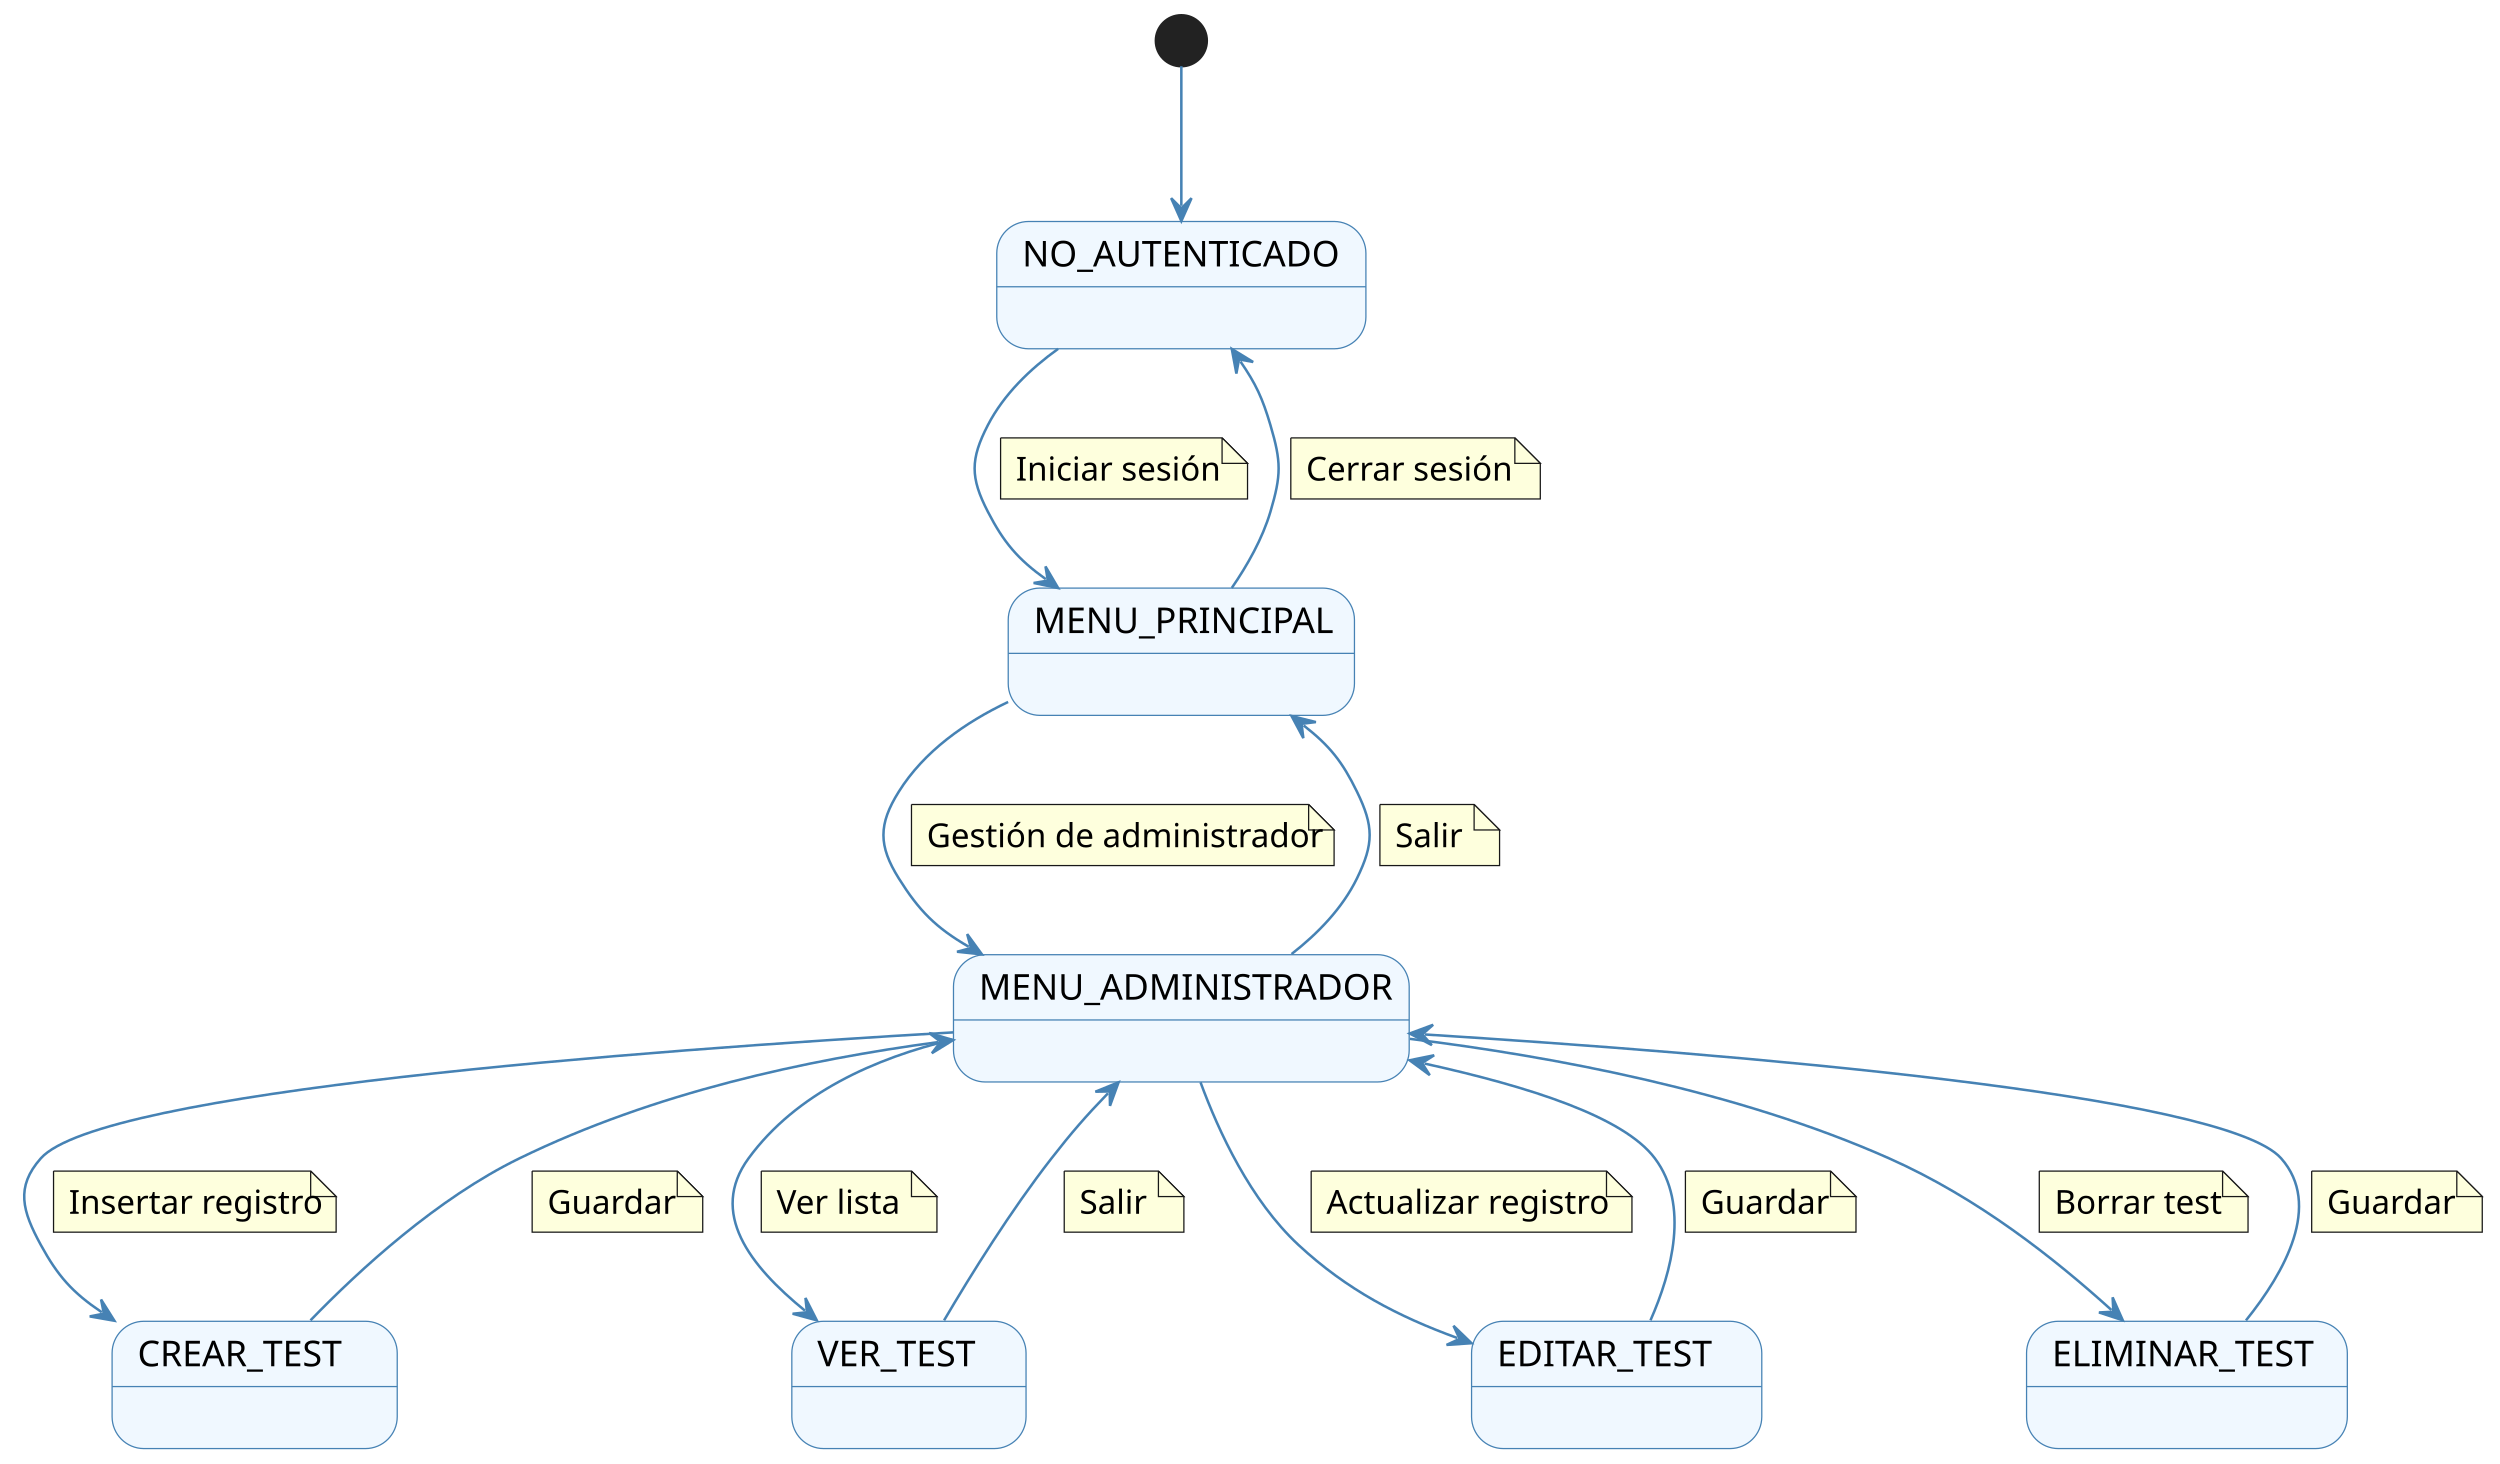
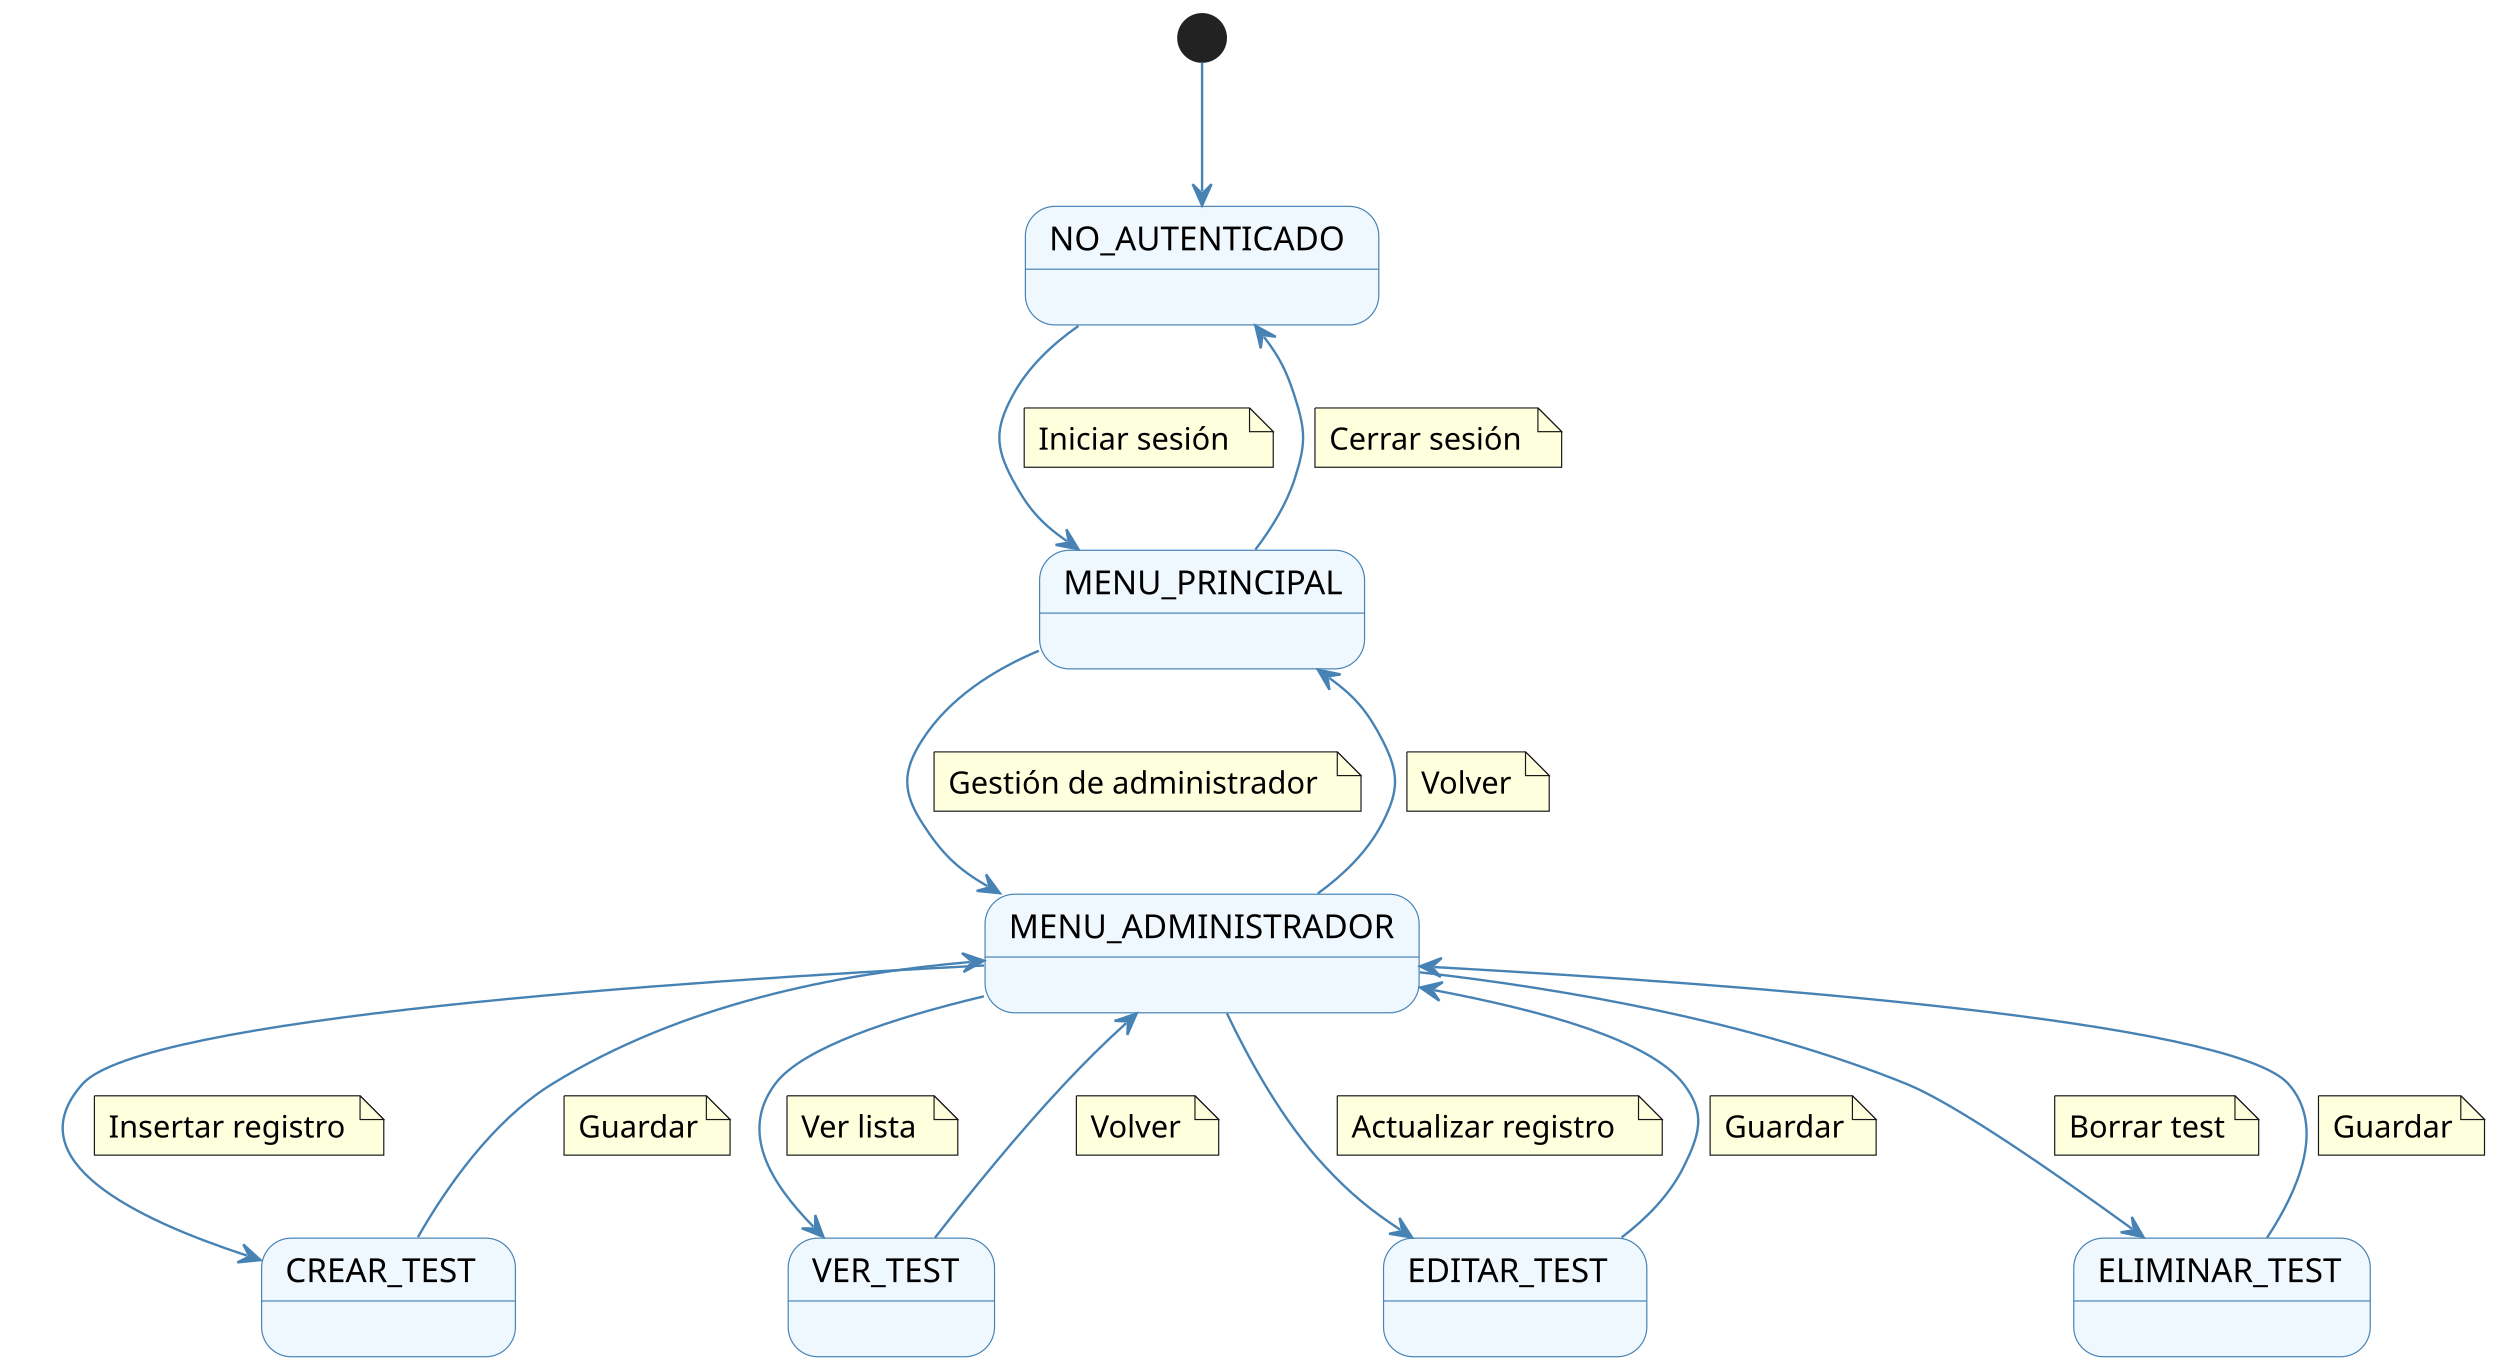
- <svg xmlns="http://www.w3.org/2000/svg" contentStyleType="text/css" height="575px" preserveAspectRatio="none" style="width:982px;height:575px;background:#FFFFFF;" version="1.1" viewBox="0 0 982 575" width="982px" zoomAndPan="magnify">
+ <svg xmlns="http://www.w3.org/2000/svg" contentStyleType="text/css" height="578px" preserveAspectRatio="none" style="width:1054px;height:578px;background:#FFFFFF;" version="1.1" viewBox="0 0 1054 578" width="1054px" zoomAndPan="magnify">
  <defs />
  <g>
    <g id="NoAuth">
-       <rect fill="#F0F8FF" height="50" rx="12.5" ry="12.5" style="stroke:#4682B4;stroke-width:0.5;" width="145" x="391.53" y="87" />
-       <line style="stroke:#4682B4;stroke-width:0.5;" x1="391.53" x2="536.53" y1="112.641" y2="112.641" />
-       <text fill="#000000" font-family="sans-serif" font-size="14" lengthAdjust="spacing" textLength="125" x="401.53" y="104.674">NO_AUTENTICADO</text>
+       <rect fill="#F0F8FF" height="50" rx="12.5" ry="12.5" style="stroke:#4682B4;stroke-width:0.5;" width="149" x="432.3" y="87" />
+       <line style="stroke:#4682B4;stroke-width:0.5;" x1="432.3" x2="581.3" y1="113.488" y2="113.488" />
+       <text fill="#000000" font-family="sans-serif" font-size="14" lengthAdjust="spacing" textLength="129" x="442.3" y="105.535">NO_AUTENTICADO</text>
    </g>
    <g id="Menu">
-       <rect fill="#F0F8FF" height="50" rx="12.5" ry="12.5" style="stroke:#4682B4;stroke-width:0.5;" width="136" x="396.03" y="231" />
-       <line style="stroke:#4682B4;stroke-width:0.5;" x1="396.03" x2="532.03" y1="256.641" y2="256.641" />
-       <text fill="#000000" font-family="sans-serif" font-size="14" lengthAdjust="spacing" textLength="116" x="406.03" y="248.674">MENU_PRINCIPAL</text>
+       <rect fill="#F0F8FF" height="50" rx="12.5" ry="12.5" style="stroke:#4682B4;stroke-width:0.5;" width="137" x="438.3" y="232" />
+       <line style="stroke:#4682B4;stroke-width:0.5;" x1="438.3" x2="575.3" y1="258.488" y2="258.488" />
+       <text fill="#000000" font-family="sans-serif" font-size="14" lengthAdjust="spacing" textLength="117" x="448.3" y="250.535">MENU_PRINCIPAL</text>
    </g>
    <g id="Menu_administrador">
-       <rect fill="#F0F8FF" height="50" rx="12.5" ry="12.5" style="stroke:#4682B4;stroke-width:0.5;" width="179" x="374.53" y="375" />
-       <line style="stroke:#4682B4;stroke-width:0.5;" x1="374.53" x2="553.53" y1="400.641" y2="400.641" />
-       <text fill="#000000" font-family="sans-serif" font-size="14" lengthAdjust="spacing" textLength="159" x="384.53" y="392.674">MENU_ADMINISTRADOR</text>
+       <rect fill="#F0F8FF" height="50" rx="12.5" ry="12.5" style="stroke:#4682B4;stroke-width:0.5;" width="183" x="415.3" y="377" />
+       <line style="stroke:#4682B4;stroke-width:0.5;" x1="415.3" x2="598.3" y1="403.488" y2="403.488" />
+       <text fill="#000000" font-family="sans-serif" font-size="14" lengthAdjust="spacing" textLength="163" x="425.3" y="395.535">MENU_ADMINISTRADOR</text>
    </g>
    <g id="Crear_test">
-       <rect fill="#F0F8FF" height="50" rx="12.5" ry="12.5" style="stroke:#4682B4;stroke-width:0.5;" width="112" x="44.03" y="519" />
-       <line style="stroke:#4682B4;stroke-width:0.5;" x1="44.03" x2="156.03" y1="544.641" y2="544.641" />
-       <text fill="#000000" font-family="sans-serif" font-size="14" lengthAdjust="spacing" textLength="92" x="54.03" y="536.674">CREAR_TEST</text>
+       <rect fill="#F0F8FF" height="50" rx="12.5" ry="12.5" style="stroke:#4682B4;stroke-width:0.5;" width="107" x="110.3" y="522" />
+       <line style="stroke:#4682B4;stroke-width:0.5;" x1="110.3" x2="217.3" y1="548.488" y2="548.488" />
+       <text fill="#000000" font-family="sans-serif" font-size="14" lengthAdjust="spacing" textLength="87" x="120.3" y="540.535">CREAR_TEST</text>
    </g>
    <g id="Ver_test">
-       <rect fill="#F0F8FF" height="50" rx="12.5" ry="12.5" style="stroke:#4682B4;stroke-width:0.5;" width="92" x="311.03" y="519" />
-       <line style="stroke:#4682B4;stroke-width:0.5;" x1="311.03" x2="403.03" y1="544.641" y2="544.641" />
-       <text fill="#000000" font-family="sans-serif" font-size="14" lengthAdjust="spacing" textLength="72" x="321.03" y="536.674">VER_TEST</text>
+       <rect fill="#F0F8FF" height="50" rx="12.5" ry="12.5" style="stroke:#4682B4;stroke-width:0.5;" width="87" x="332.3" y="522" />
+       <line style="stroke:#4682B4;stroke-width:0.5;" x1="332.3" x2="419.3" y1="548.488" y2="548.488" />
+       <text fill="#000000" font-family="sans-serif" font-size="14" lengthAdjust="spacing" textLength="67" x="342.3" y="540.535">VER_TEST</text>
    </g>
    <g id="Editar_test">
-       <rect fill="#F0F8FF" height="50" rx="12.5" ry="12.5" style="stroke:#4682B4;stroke-width:0.5;" width="114" x="578.03" y="519" />
-       <line style="stroke:#4682B4;stroke-width:0.5;" x1="578.03" x2="692.03" y1="544.641" y2="544.641" />
-       <text fill="#000000" font-family="sans-serif" font-size="14" lengthAdjust="spacing" textLength="94" x="588.03" y="536.674">EDITAR_TEST</text>
+       <rect fill="#F0F8FF" height="50" rx="12.5" ry="12.5" style="stroke:#4682B4;stroke-width:0.5;" width="111" x="583.3" y="522" />
+       <line style="stroke:#4682B4;stroke-width:0.5;" x1="583.3" x2="694.3" y1="548.488" y2="548.488" />
+       <text fill="#000000" font-family="sans-serif" font-size="14" lengthAdjust="spacing" textLength="91" x="593.3" y="540.535">EDITAR_TEST</text>
    </g>
    <g id="Eliminar_test">
-       <rect fill="#F0F8FF" height="50" rx="12.5" ry="12.5" style="stroke:#4682B4;stroke-width:0.5;" width="126" x="796.03" y="519" />
-       <line style="stroke:#4682B4;stroke-width:0.5;" x1="796.03" x2="922.03" y1="544.641" y2="544.641" />
-       <text fill="#000000" font-family="sans-serif" font-size="14" lengthAdjust="spacing" textLength="106" x="806.03" y="536.674">ELIMINAR_TEST</text>
+       <rect fill="#F0F8FF" height="50" rx="12.5" ry="12.5" style="stroke:#4682B4;stroke-width:0.5;" width="125" x="874.3" y="522" />
+       <line style="stroke:#4682B4;stroke-width:0.5;" x1="874.3" x2="999.3" y1="548.488" y2="548.488" />
+       <text fill="#000000" font-family="sans-serif" font-size="14" lengthAdjust="spacing" textLength="105" x="884.3" y="540.535">ELIMINAR_TEST</text>
    </g>
-     <ellipse cx="464.03" cy="16" fill="#222222" rx="10" ry="10" style="stroke:#222222;stroke-width:1.0;" />
+     <ellipse cx="506.8" cy="16" fill="#222222" rx="10" ry="10" style="stroke:#222222;stroke-width:1.0;" />
    <g id="link_*start*_NoAuth">
-       <path d="M464.03,26.01 C464.03,39.89 464.03,60.97 464.03,80.84 " fill="none" id="*start*-to-NoAuth" style="stroke:#4682B4;stroke-width:1.0;" />
-       <polygon fill="#4682B4" points="464.03,86.84,468.03,77.84,464.03,81.84,460.03,77.84,464.03,86.84" style="stroke:#4682B4;stroke-width:1.0;" />
+       <path d="M506.8,26.36 C506.8,40.29 506.8,60.95 506.8,80.65 " fill="none" id="*start*-to-NoAuth" style="stroke:#4682B4;stroke-width:1.0;" />
+       <polygon fill="#4682B4" points="506.8,86.65,510.8,77.65,506.8,81.65,502.8,77.65,506.8,86.65" style="stroke:#4682B4;stroke-width:1.0;" />
    </g>
    <g id="link_NoAuth_Menu">
-       <path d="M415.65,137.01 C404.59,144.95 394.27,154.92 388.03,167 C381.1,180.43 381.1,187.57 388.03,201 C394.27,213.08 399.716,219.551 410.776,227.491 " fill="none" id="NoAuth-to-Menu" style="stroke:#4682B4;stroke-width:1.0;" />
-       <polygon fill="#4682B4" points="415.65,230.99,410.672,222.492,411.588,228.074,406.006,228.991,415.65,230.99" style="stroke:#4682B4;stroke-width:1.0;" />
-       <path d="M393.03,172 L393.03,196 L490.03,196 L490.03,182 L480.03,172 L393.03,172 " fill="#FEFFDD" style="stroke:#181818;stroke-width:0.5;" />
-       <path d="M480.03,172 L480.03,182 L490.03,182 L480.03,172 " fill="#FEFFDD" style="stroke:#181818;stroke-width:0.5;" />
-       <text fill="#000000" font-family="sans-serif" font-size="13" lengthAdjust="spacing" textLength="76" x="399.03" y="188.769">Iniciar sesión</text>
+       <path d="M454.69,137.4 C443.52,145.21 433.17,155.01 426.8,167 C419.5,180.74 419.5,188.26 426.8,202 C433.17,213.99 438.603,220.352 449.773,228.162 " fill="none" id="NoAuth-to-Menu" style="stroke:#4682B4;stroke-width:1.0;" />
+       <polygon fill="#4682B4" points="454.69,231.6,449.606,223.165,450.592,228.735,445.022,229.721,454.69,231.6" style="stroke:#4682B4;stroke-width:1.0;" />
+       <path d="M431.8,172 L431.8,197 L536.8,197 L536.8,182 L526.8,172 L431.8,172 " fill="#FEFFDD" style="stroke:#181818;stroke-width:0.5;" />
+       <path d="M526.8,172 L526.8,182 L536.8,182 L526.8,172 " fill="#FEFFDD" style="stroke:#181818;stroke-width:0.5;" />
+       <text fill="#000000" font-family="sans-serif" font-size="13" lengthAdjust="spacing" textLength="84" x="437.8" y="189.568">Iniciar sesión</text>
    </g>
    <g id="link_Menu_NoAuth">
-       <path d="M483.84,230.95 C489.95,222.08 495.89,211.61 499.03,201 C503.31,186.51 503.31,181.49 499.03,167 C495.89,156.39 493.354,150.861 487.244,141.991 " fill="none" id="Menu-to-NoAuth" style="stroke:#4682B4;stroke-width:1.0;" />
-       <polygon fill="#4682B4" points="483.84,137.05,485.651,146.731,486.676,141.168,492.24,142.193,483.84,137.05" style="stroke:#4682B4;stroke-width:1.0;" />
-       <path d="M507.03,172 L507.03,196 L605.03,196 L605.03,182 L595.03,172 L507.03,172 " fill="#FEFFDD" style="stroke:#181818;stroke-width:0.5;" />
-       <path d="M595.03,172 L595.03,182 L605.03,182 L595.03,172 " fill="#FEFFDD" style="stroke:#181818;stroke-width:0.5;" />
-       <text fill="#000000" font-family="sans-serif" font-size="13" lengthAdjust="spacing" textLength="77" x="513.03" y="188.769">Cerrar sesión</text>
+       <path d="M529.25,231.74 C535.91,223.01 542.35,212.67 545.8,202 C550.58,187.2 550.58,181.8 545.8,167 C542.35,156.33 539.549,150.76 532.889,142.03 " fill="none" id="Menu-to-NoAuth" style="stroke:#4682B4;stroke-width:1.0;" />
+       <polygon fill="#4682B4" points="529.25,137.26,531.529,146.842,532.283,141.235,537.889,141.989,529.25,137.26" style="stroke:#4682B4;stroke-width:1.0;" />
+       <path d="M554.39,172 L554.39,197 L658.39,197 L658.39,182 L648.39,172 L554.39,172 " fill="#FEFFDD" style="stroke:#181818;stroke-width:0.5;" />
+       <path d="M648.39,172 L648.39,182 L658.39,182 L648.39,172 " fill="#FEFFDD" style="stroke:#181818;stroke-width:0.5;" />
+       <text fill="#000000" font-family="sans-serif" font-size="13" lengthAdjust="spacing" textLength="83" x="560.39" y="189.568">Cerrar sesión</text>
    </g>
    <g id="link_Menu_Menu_administrador">
-       <path d="M395.99,275.73 C379.09,283.76 362.97,295.1 353.03,311 C345.01,323.81 345.01,332.19 353.03,345 C360.93,357.63 367.524,364.38 380.514,371.88 " fill="none" id="Menu-to-Menu_administrador" style="stroke:#4682B4;stroke-width:1.0;" />
-       <polygon fill="#4682B4" points="385.71,374.88,379.916,366.916,381.38,372.38,375.916,373.844,385.71,374.88" style="stroke:#4682B4;stroke-width:1.0;" />
-       <path d="M358.03,316 L358.03,340 L524.03,340 L524.03,326 L514.03,316 L358.03,316 " fill="#FEFFDD" style="stroke:#181818;stroke-width:0.5;" />
-       <path d="M514.03,316 L514.03,326 L524.03,326 L514.03,316 " fill="#FEFFDD" style="stroke:#181818;stroke-width:0.5;" />
-       <text fill="#000000" font-family="sans-serif" font-size="13" lengthAdjust="spacing" textLength="145" x="364.03" y="332.769">Gestión de administrador</text>
+       <path d="M437.97,274.36 C418.79,282.42 400.12,294.37 388.8,312 C380.39,325.09 380.39,333.91 388.8,347 C396.83,359.51 403.362,366.181 416.352,373.611 " fill="none" id="Menu-to-Menu_administrador" style="stroke:#4682B4;stroke-width:1.0;" />
+       <polygon fill="#4682B4" points="421.56,376.59,415.734,368.649,417.22,374.108,411.762,375.594,421.56,376.59" style="stroke:#4682B4;stroke-width:1.0;" />
+       <path d="M393.8,317 L393.8,342 L573.8,342 L573.8,327 L563.8,317 L393.8,317 " fill="#FEFFDD" style="stroke:#181818;stroke-width:0.5;" />
+       <path d="M563.8,317 L563.8,327 L573.8,327 L563.8,317 " fill="#FEFFDD" style="stroke:#181818;stroke-width:0.5;" />
+       <text fill="#000000" font-family="sans-serif" font-size="13" lengthAdjust="spacing" textLength="159" x="399.8" y="334.568">Gestión de administrador</text>
    </g>
    <g id="link_Menu_administrador_Menu">
-       <path d="M507.32,374.75 C517.63,366.71 527.3,356.76 533.03,345 C539.65,331.42 539.65,324.58 533.03,311 C527.3,299.24 522.361,292.98 512.051,284.94 " fill="none" id="Menu_administrador-to-Menu" style="stroke:#4682B4;stroke-width:1.0;" />
-       <polygon fill="#4682B4" points="507.32,281.25,511.957,289.939,511.263,284.325,516.877,283.63,507.32,281.25" style="stroke:#4682B4;stroke-width:1.0;" />
-       <path d="M542.03,316 L542.03,340 L589.03,340 L589.03,326 L579.03,316 L542.03,316 " fill="#FEFFDD" style="stroke:#181818;stroke-width:0.5;" />
-       <path d="M579.03,316 L579.03,326 L589.03,326 L579.03,316 " fill="#FEFFDD" style="stroke:#181818;stroke-width:0.5;" />
-       <text fill="#000000" font-family="sans-serif" font-size="13" lengthAdjust="spacing" textLength="26" x="548.03" y="332.769">Salir</text>
+       <path d="M555.57,376.7 C566.48,368.81 576.64,358.94 582.8,347 C589.93,333.18 589.93,325.82 582.8,312 C576.64,300.06 571.342,293.706 560.432,285.816 " fill="none" id="Menu_administrador-to-Menu" style="stroke:#4682B4;stroke-width:1.0;" />
+       <polygon fill="#4682B4" points="555.57,282.3,560.519,290.815,559.621,285.23,565.207,284.333,555.57,282.3" style="stroke:#4682B4;stroke-width:1.0;" />
+       <path d="M593.15,317 L593.15,342 L653.15,342 L653.15,327 L643.15,317 L593.15,317 " fill="#FEFFDD" style="stroke:#181818;stroke-width:0.5;" />
+       <path d="M643.15,317 L643.15,327 L653.15,327 L643.15,317 " fill="#FEFFDD" style="stroke:#181818;stroke-width:0.5;" />
+       <text fill="#000000" font-family="sans-serif" font-size="13" lengthAdjust="spacing" textLength="39" x="599.15" y="334.568">Volver</text>
    </g>
    <g id="link_Menu_administrador_Crear_test">
-       <path d="M374.43,405.52 C250.52,412.71 39.37,428.68 16.03,455 C6,466.31 8.79,475.74 16.03,489 C22.68,501.17 28.391,507.662 39.961,515.442 " fill="none" id="Menu_administrador-to-Crear_test" style="stroke:#4682B4;stroke-width:1.0;" />
-       <polygon fill="#4682B4" points="44.94,518.79,39.703,510.449,40.791,516,35.239,517.087,44.94,518.79" style="stroke:#4682B4;stroke-width:1.0;" />
-       <path d="M21.03,460 L21.03,484 L132.03,484 L132.03,470 L122.03,460 L21.03,460 " fill="#FEFFDD" style="stroke:#181818;stroke-width:0.5;" />
-       <path d="M122.03,460 L122.03,470 L132.03,470 L122.03,460 " fill="#FEFFDD" style="stroke:#181818;stroke-width:0.5;" />
-       <text fill="#000000" font-family="sans-serif" font-size="13" lengthAdjust="spacing" textLength="90" x="27.03" y="476.769">Insertar registro</text>
+       <path d="M414.86,407.05 C284.68,413.73 59.61,429.19 34.8,457 C6,489.28 57.038,513.931 104.168,529.381 " fill="none" id="Menu_administrador-to-Crear_test" style="stroke:#4682B4;stroke-width:1.0;" />
+       <polygon fill="#4682B4" points="109.87,531.25,102.564,524.645,105.119,529.692,100.072,532.247,109.87,531.25" style="stroke:#4682B4;stroke-width:1.0;" />
+       <path d="M39.8,462 L39.8,487 L161.8,487 L161.8,472 L151.8,462 L39.8,462 " fill="#FEFFDD" style="stroke:#181818;stroke-width:0.5;" />
+       <path d="M151.8,462 L151.8,472 L161.8,472 L151.8,462 " fill="#FEFFDD" style="stroke:#181818;stroke-width:0.5;" />
+       <text fill="#000000" font-family="sans-serif" font-size="13" lengthAdjust="spacing" textLength="101" x="45.8" y="479.568">Insertar registro</text>
    </g>
    <g id="link_Crear_test_Menu_administrador">
-       <path d="M121.96,518.63 C141.51,498.45 171.92,470.65 204.03,455 C257.28,429.04 316.634,416.344 368.474,409.334 " fill="none" id="Crear_test-to-Menu_administrador" style="stroke:#4682B4;stroke-width:1.0;" />
-       <polygon fill="#4682B4" points="374.42,408.53,364.965,405.772,369.465,409.2,366.037,413.7,374.42,408.53" style="stroke:#4682B4;stroke-width:1.0;" />
-       <path d="M209.03,460 L209.03,484 L276.03,484 L276.03,470 L266.03,460 L209.03,460 " fill="#FEFFDD" style="stroke:#181818;stroke-width:0.5;" />
-       <path d="M266.03,460 L266.03,470 L276.03,470 L266.03,460 " fill="#FEFFDD" style="stroke:#181818;stroke-width:0.5;" />
-       <text fill="#000000" font-family="sans-serif" font-size="13" lengthAdjust="spacing" textLength="46" x="215.03" y="476.769">Guardar</text>
+       <path d="M176.19,521.6 C187.93,501.06 207.51,472.61 232.8,457 C287.36,423.32 352.703,410.56 408.893,405.58 " fill="none" id="Crear_test-to-Menu_administrador" style="stroke:#4682B4;stroke-width:1.0;" />
+       <polygon fill="#4682B4" points="414.87,405.05,405.552,401.86,409.889,405.491,406.258,409.829,414.87,405.05" style="stroke:#4682B4;stroke-width:1.0;" />
+       <path d="M237.8,462 L237.8,487 L307.8,487 L307.8,472 L297.8,462 L237.8,462 " fill="#FEFFDD" style="stroke:#181818;stroke-width:0.5;" />
+       <path d="M297.8,462 L297.8,472 L307.8,472 L297.8,462 " fill="#FEFFDD" style="stroke:#181818;stroke-width:0.5;" />
+       <text fill="#000000" font-family="sans-serif" font-size="13" lengthAdjust="spacing" textLength="49" x="243.8" y="479.568">Guardar</text>
    </g>
    <g id="link_Menu_administrador_Editar_test">
-       <path d="M471.56,425.11 C478.71,444.58 491.21,471.52 510.03,489 C529.08,506.7 549.204,517.093 572.384,525.553 " fill="none" id="Menu_administrador-to-Editar_test" style="stroke:#4682B4;stroke-width:1.0;" />
-       <polygon fill="#4682B4" points="578.02,527.61,570.937,520.767,573.323,525.896,568.194,528.282,578.02,527.61" style="stroke:#4682B4;stroke-width:1.0;" />
-       <path d="M515.03,460 L515.03,484 L641.03,484 L641.03,470 L631.03,460 L515.03,460 " fill="#FEFFDD" style="stroke:#181818;stroke-width:0.5;" />
-       <path d="M631.03,460 L631.03,470 L641.03,470 L631.03,460 " fill="#FEFFDD" style="stroke:#181818;stroke-width:0.5;" />
-       <text fill="#000000" font-family="sans-serif" font-size="13" lengthAdjust="spacing" textLength="105" x="521.03" y="476.769">Actualizar registro</text>
+       <path d="M517.27,427.22 C526.34,446.31 540.81,472.8 558.8,492 C569.34,503.25 577.629,510.09 590.339,518.46 " fill="none" id="Menu_administrador-to-Editar_test" style="stroke:#4682B4;stroke-width:1.0;" />
+       <polygon fill="#4682B4" points="595.35,521.76,590.033,513.469,591.174,519.01,585.634,520.151,595.35,521.76" style="stroke:#4682B4;stroke-width:1.0;" />
+       <path d="M563.8,462 L563.8,487 L700.8,487 L700.8,472 L690.8,462 L563.8,462 " fill="#FEFFDD" style="stroke:#181818;stroke-width:0.5;" />
+       <path d="M690.8,462 L690.8,472 L700.8,472 L690.8,462 " fill="#FEFFDD" style="stroke:#181818;stroke-width:0.5;" />
+       <text fill="#000000" font-family="sans-serif" font-size="13" lengthAdjust="spacing" textLength="116" x="569.8" y="479.568">Actualizar registro</text>
    </g>
    <g id="link_Editar_test_Menu_administrador">
-       <path d="M648.31,518.63 C656.73,499.53 663.71,473.22 650.03,455 C637.74,438.63 600.928,426.915 559.548,417.765 " fill="none" id="Editar_test-to-Menu_administrador" style="stroke:#4682B4;stroke-width:1.0;" />
-       <polygon fill="#4682B4" points="553.69,416.47,561.614,422.319,558.572,417.55,563.341,414.507,553.69,416.47" style="stroke:#4682B4;stroke-width:1.0;" />
-       <path d="M662.03,460 L662.03,484 L729.03,484 L729.03,470 L719.03,460 L662.03,460 " fill="#FEFFDD" style="stroke:#181818;stroke-width:0.5;" />
-       <path d="M719.03,460 L719.03,470 L729.03,470 L719.03,460 " fill="#FEFFDD" style="stroke:#181818;stroke-width:0.5;" />
-       <text fill="#000000" font-family="sans-serif" font-size="13" lengthAdjust="spacing" textLength="46" x="668.03" y="476.769">Guardar</text>
+       <path d="M683.69,521.69 C694.16,513.71 703.95,503.79 709.8,492 C716.71,478.06 719.28,469.33 709.8,457 C695.68,438.64 651.505,426.327 604.635,417.447 " fill="none" id="Editar_test-to-Menu_administrador" style="stroke:#4682B4;stroke-width:1.0;" />
+       <polygon fill="#4682B4" points="598.74,416.33,606.838,421.935,603.653,417.261,608.327,414.075,598.74,416.33" style="stroke:#4682B4;stroke-width:1.0;" />
+       <path d="M720.98,462 L720.98,487 L790.98,487 L790.98,472 L780.98,462 L720.98,462 " fill="#FEFFDD" style="stroke:#181818;stroke-width:0.5;" />
+       <path d="M780.98,462 L780.98,472 L790.98,472 L780.98,462 " fill="#FEFFDD" style="stroke:#181818;stroke-width:0.5;" />
+       <text fill="#000000" font-family="sans-serif" font-size="13" lengthAdjust="spacing" textLength="49" x="726.98" y="479.568">Guardar</text>
    </g>
    <g id="link_Menu_administrador_Ver_test">
-       <path d="M374.18,408.33 C343.76,415.62 312.77,429.38 294.03,455 C278.39,476.38 294.437,497.122 316.187,514.832 " fill="none" id="Menu_administrador-to-Ver_test" style="stroke:#4682B4;stroke-width:1.0;" />
-       <polygon fill="#4682B4" points="320.84,518.62,316.387,509.836,316.963,515.463,311.335,516.039,320.84,518.62" style="stroke:#4682B4;stroke-width:1.0;" />
-       <path d="M299.03,460 L299.03,484 L368.03,484 L368.03,470 L358.03,460 L299.03,460 " fill="#FEFFDD" style="stroke:#181818;stroke-width:0.5;" />
-       <path d="M358.03,460 L358.03,470 L368.03,470 L358.03,460 " fill="#FEFFDD" style="stroke:#181818;stroke-width:0.5;" />
-       <text fill="#000000" font-family="sans-serif" font-size="13" lengthAdjust="spacing" textLength="48" x="305.03" y="476.769">Ver lista</text>
+       <path d="M414.81,420.05 C376.44,429.2 338.14,441.75 326.8,457 C311.64,477.38 324.843,498.702 342.963,517.212 " fill="none" id="Menu_administrador-to-Ver_test" style="stroke:#4682B4;stroke-width:1.0;" />
+       <polygon fill="#4682B4" points="347.16,521.5,343.723,512.27,343.662,517.927,338.006,517.867,347.16,521.5" style="stroke:#4682B4;stroke-width:1.0;" />
+       <path d="M331.8,462 L331.8,487 L403.8,487 L403.8,472 L393.8,462 L331.8,462 " fill="#FEFFDD" style="stroke:#181818;stroke-width:0.5;" />
+       <path d="M393.8,462 L393.8,472 L403.8,472 L393.8,462 " fill="#FEFFDD" style="stroke:#181818;stroke-width:0.5;" />
+       <text fill="#000000" font-family="sans-serif" font-size="13" lengthAdjust="spacing" textLength="51" x="337.8" y="479.568">Ver lista</text>
    </g>
    <g id="link_Ver_test_Menu_administrador">
-       <path d="M370.83,518.64 C381.51,500.49 397.12,475.43 413.03,455 C421.03,444.73 426.492,438.466 435.212,429.436 " fill="none" id="Ver_test-to-Menu_administrador" style="stroke:#4682B4;stroke-width:1.0;" />
-       <polygon fill="#4682B4" points="439.38,425.12,430.251,428.815,435.907,428.717,436.005,434.373,439.38,425.12" style="stroke:#4682B4;stroke-width:1.0;" />
-       <path d="M418.03,460 L418.03,484 L465.03,484 L465.03,470 L455.03,460 L418.03,460 " fill="#FEFFDD" style="stroke:#181818;stroke-width:0.5;" />
-       <path d="M455.03,460 L455.03,470 L465.03,470 L455.03,460 " fill="#FEFFDD" style="stroke:#181818;stroke-width:0.5;" />
-       <text fill="#000000" font-family="sans-serif" font-size="13" lengthAdjust="spacing" textLength="26" x="424.03" y="476.769">Salir</text>
+       <path d="M394.18,521.85 C408.46,503.51 429.1,477.98 448.8,457 C458.31,446.87 464.928,440.385 474.798,431.335 " fill="none" id="Ver_test-to-Menu_administrador" style="stroke:#4682B4;stroke-width:1.0;" />
+       <polygon fill="#4682B4" points="479.22,427.28,469.883,430.414,475.535,430.659,475.29,436.311,479.22,427.28" style="stroke:#4682B4;stroke-width:1.0;" />
+       <path d="M453.8,462 L453.8,487 L513.8,487 L513.8,472 L503.8,462 L453.8,462 " fill="#FEFFDD" style="stroke:#181818;stroke-width:0.5;" />
+       <path d="M503.8,462 L503.8,472 L513.8,472 L503.8,462 " fill="#FEFFDD" style="stroke:#181818;stroke-width:0.5;" />
+       <text fill="#000000" font-family="sans-serif" font-size="13" lengthAdjust="spacing" textLength="39" x="459.8" y="479.568">Volver</text>
    </g>
    <g id="link_Menu_administrador_Eliminar_test">
-       <path d="M553.82,408.06 C609.85,414.95 682.39,428.48 742.03,455 C777.1,470.59 807.049,494.386 829.38,514.576 " fill="none" id="Menu_administrador-to-Eliminar_test" style="stroke:#4682B4;stroke-width:1.0;" />
-       <polygon fill="#4682B4" points="833.83,518.6,829.837,509.597,830.121,515.247,824.471,515.531,833.83,518.6" style="stroke:#4682B4;stroke-width:1.0;" />
-       <path d="M801.03,460 L801.03,484 L883.03,484 L883.03,470 L873.03,460 L801.03,460 " fill="#FEFFDD" style="stroke:#181818;stroke-width:0.5;" />
-       <path d="M873.03,460 L873.03,470 L883.03,470 L873.03,460 " fill="#FEFFDD" style="stroke:#181818;stroke-width:0.5;" />
-       <text fill="#000000" font-family="sans-serif" font-size="13" lengthAdjust="spacing" textLength="61" x="807.03" y="476.769">Borrar test</text>
+       <path d="M598.51,409.91 C658.63,416.78 737.98,430.34 803.8,457 C824.46,465.37 866.642,494.708 898.852,518.058 " fill="none" id="Menu_administrador-to-Eliminar_test" style="stroke:#4682B4;stroke-width:1.0;" />
+       <polygon fill="#4682B4" points="903.71,521.58,898.771,513.059,899.662,518.645,894.076,519.536,903.71,521.58" style="stroke:#4682B4;stroke-width:1.0;" />
+       <path d="M866.26,462 L866.26,487 L952.26,487 L952.26,472 L942.26,462 L866.26,462 " fill="#FEFFDD" style="stroke:#181818;stroke-width:0.5;" />
+       <path d="M942.26,462 L942.26,472 L952.26,472 L942.26,462 " fill="#FEFFDD" style="stroke:#181818;stroke-width:0.5;" />
+       <text fill="#000000" font-family="sans-serif" font-size="13" lengthAdjust="spacing" textLength="65" x="872.26" y="479.568">Borrar test</text>
    </g>
    <g id="link_Eliminar_test_Menu_administrador">
-       <path d="M882.21,518.66 C897.56,499.57 912.15,473.26 896.03,455 C873.77,429.78 679.598,413.908 559.688,406.338 " fill="none" id="Eliminar_test-to-Menu_administrador" style="stroke:#4682B4;stroke-width:1.0;" />
-       <polygon fill="#4682B4" points="553.7,405.96,562.43,410.519,558.69,406.275,562.934,402.535,553.7,405.96" style="stroke:#4682B4;stroke-width:1.0;" />
-       <path d="M908.03,460 L908.03,484 L975.03,484 L975.03,470 L965.03,460 L908.03,460 " fill="#FEFFDD" style="stroke:#181818;stroke-width:0.5;" />
-       <path d="M965.03,460 L965.03,470 L975.03,470 L965.03,460 " fill="#FEFFDD" style="stroke:#181818;stroke-width:0.5;" />
-       <text fill="#000000" font-family="sans-serif" font-size="13" lengthAdjust="spacing" textLength="46" x="914.03" y="476.769">Guardar</text>
+       <path d="M955.79,521.81 C968.72,502.23 980.83,475.04 964.8,457 C940.93,430.15 731.351,414.731 604.651,407.721 " fill="none" id="Eliminar_test-to-Menu_administrador" style="stroke:#4682B4;stroke-width:1.0;" />
+       <polygon fill="#4682B4" points="598.66,407.39,607.425,411.881,603.652,407.666,607.867,403.893,598.66,407.39" style="stroke:#4682B4;stroke-width:1.0;" />
+       <path d="M977.47,462 L977.47,487 L1047.47,487 L1047.47,472 L1037.47,462 L977.47,462 " fill="#FEFFDD" style="stroke:#181818;stroke-width:0.5;" />
+       <path d="M1037.47,462 L1037.47,472 L1047.47,472 L1037.47,462 " fill="#FEFFDD" style="stroke:#181818;stroke-width:0.5;" />
+       <text fill="#000000" font-family="sans-serif" font-size="13" lengthAdjust="spacing" textLength="49" x="983.47" y="479.568">Guardar</text>
    </g>
  </g>
</svg>
